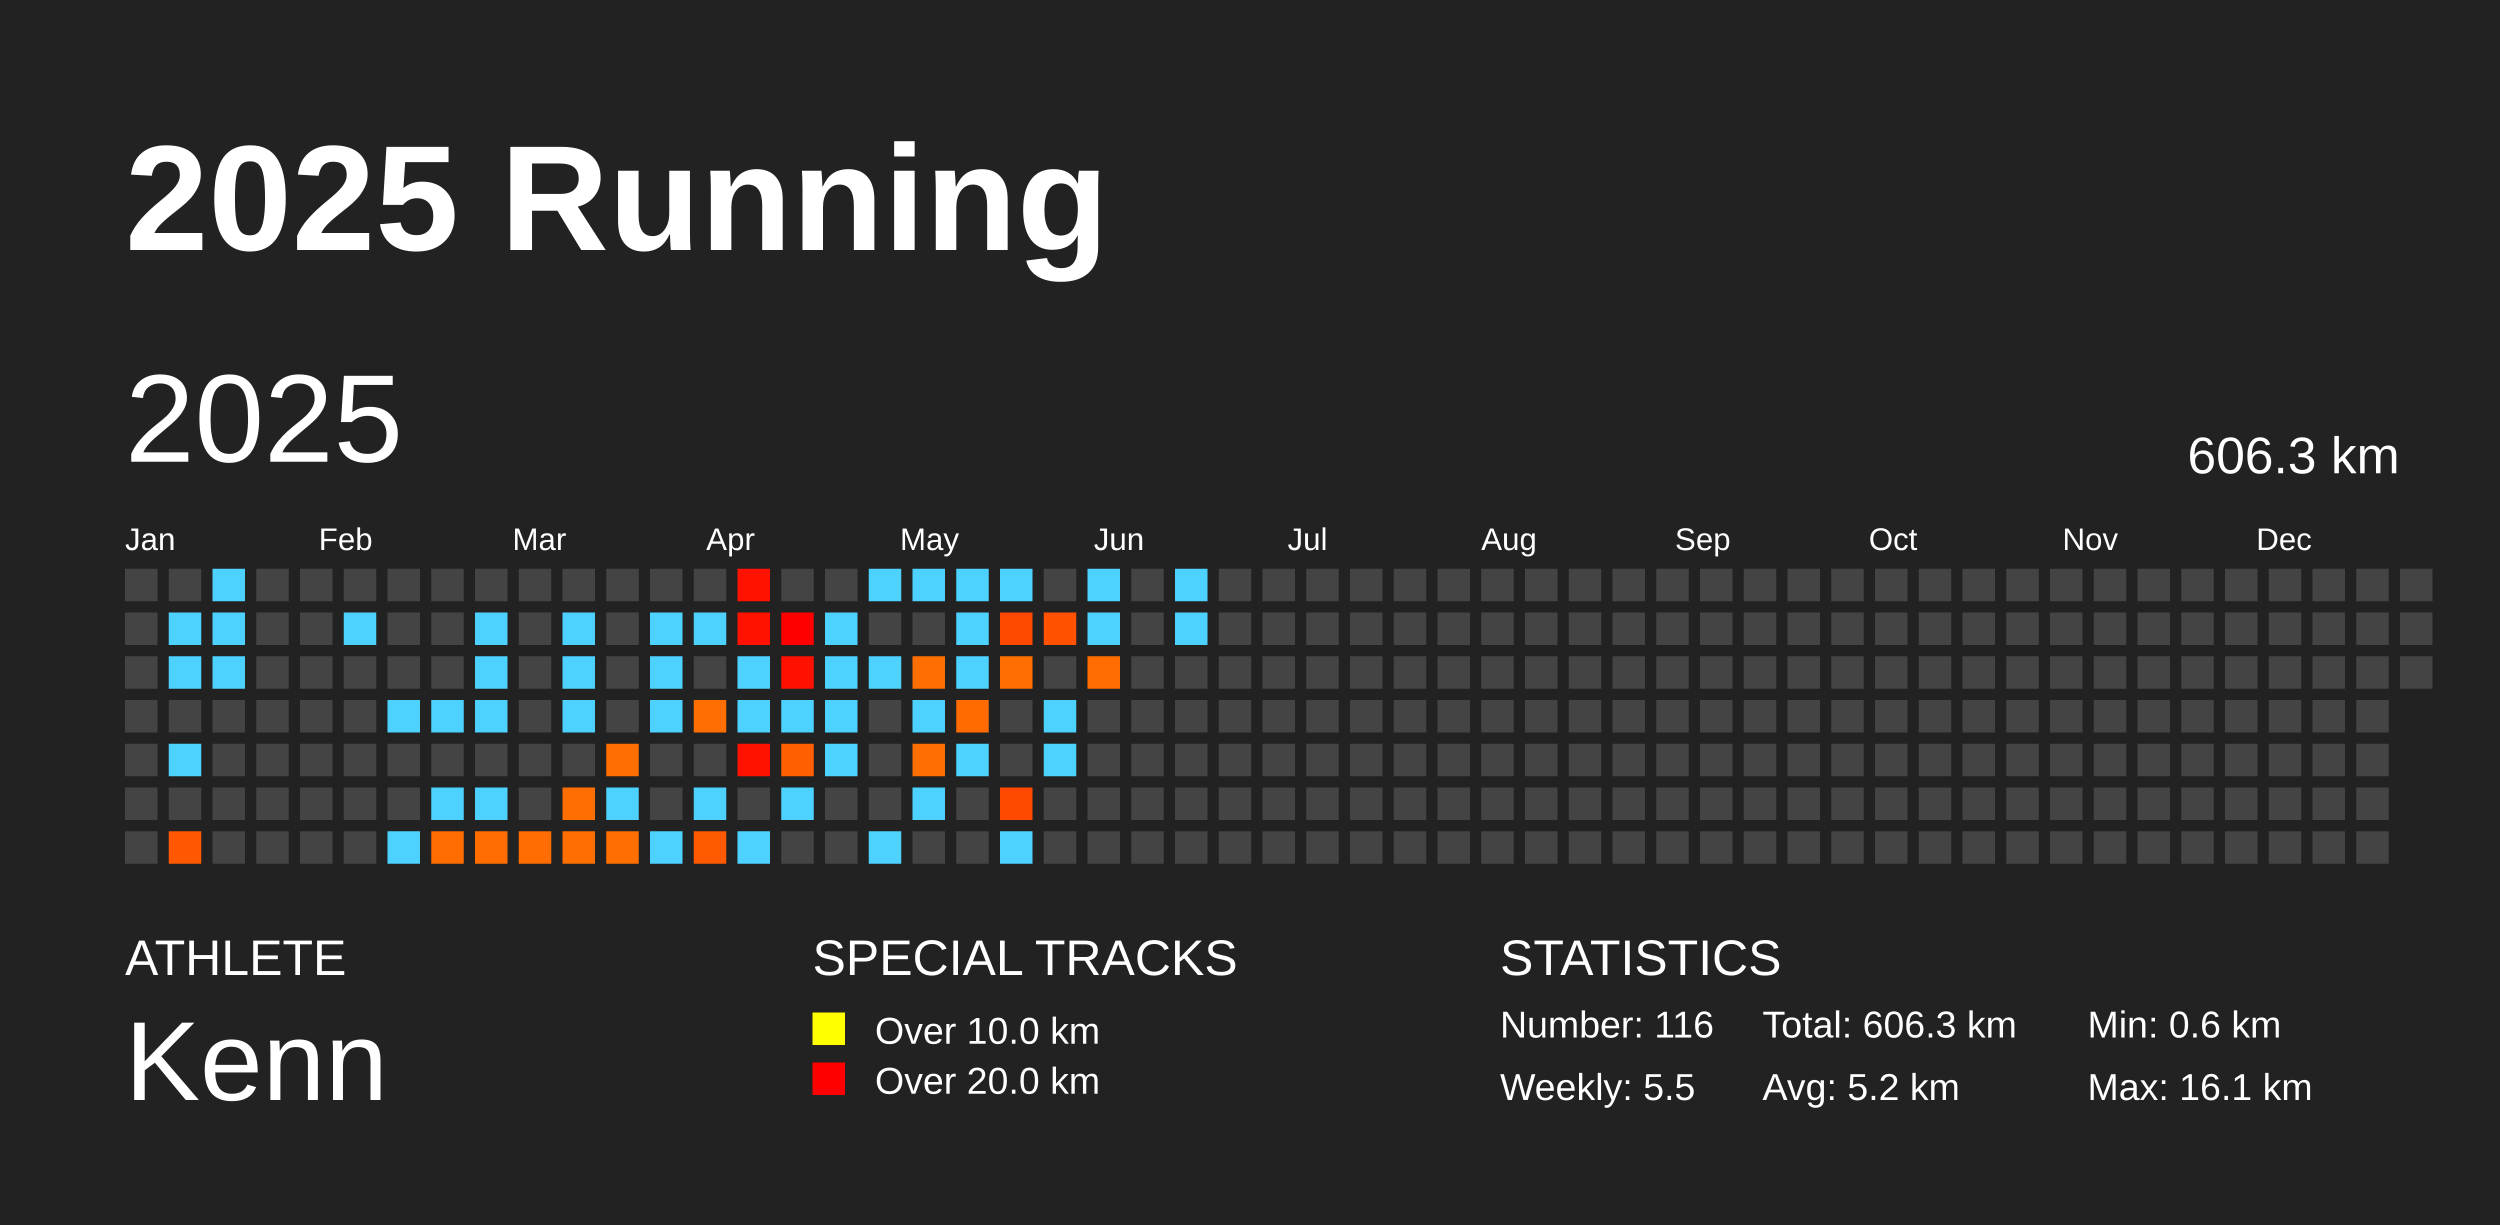
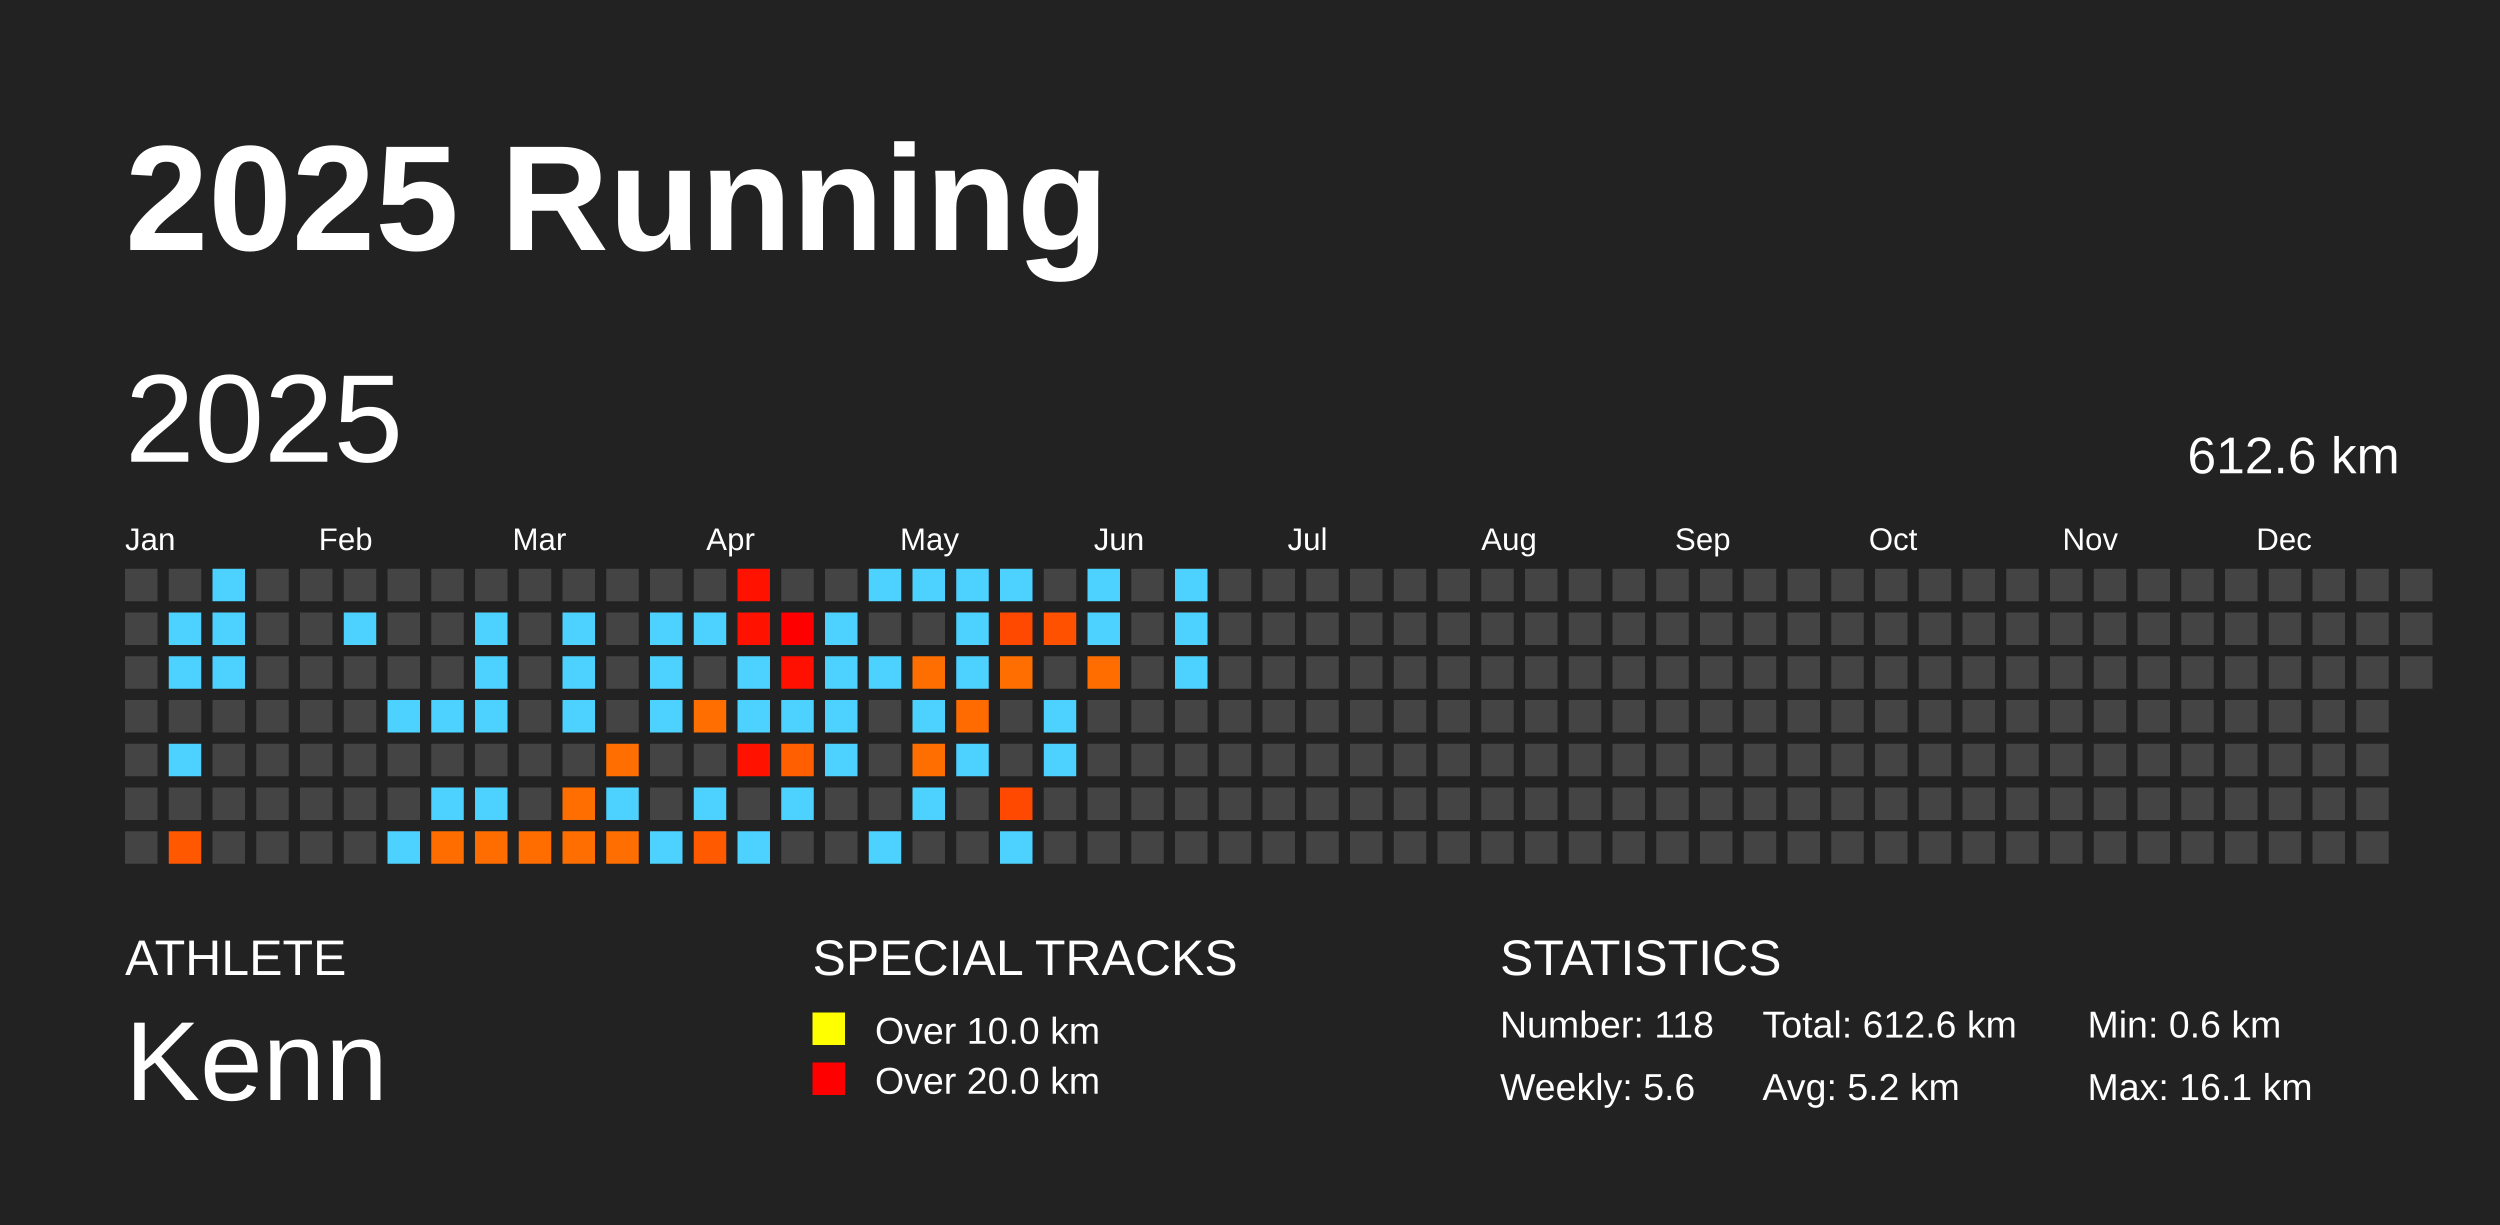
<svg xmlns="http://www.w3.org/2000/svg" baseProfile="full" height="98mm" version="1.1" viewBox="0,0,200,98" width="200mm">
  <defs />
  <rect fill="#222222" height="98" width="200" x="0" y="0" />
  <text fill="#FFFFFF" style="font-size:12px; font-family:Arial; font-weight:bold;" x="10" y="20">2025 Running</text>
  <text fill="#FFFFFF" style="font-size:4px; font-family:Arial" x="10" y="78">ATHLETE</text>
  <text fill="#FFFFFF" style="font-size:9px; font-family:Arial" x="10" y="88">Kenn</text>
  <text fill="#FFFFFF" style="font-size:4px; font-family:Arial" x="65" y="78">SPECIAL TRACKS</text>
  <rect fill="yellow" height="2.6" width="2.6" x="65" y="81" />
  <text fill="#FFFFFF" style="font-size:3px; font-family:Arial" x="70" y="83.5">Over 10.0 km</text>
  <rect fill="red" height="2.6" width="2.6" x="65" y="85" />
  <text fill="#FFFFFF" style="font-size:3px; font-family:Arial" x="70" y="87.5">Over 20.0 km</text>
  <text fill="#FFFFFF" style="font-size:4px; font-family:Arial" x="120" y="78">STATISTICS</text>
-   <text fill="#FFFFFF" style="font-size:3px; font-family:Arial" x="120" y="83">Number: 116</text>
-   <text fill="#FFFFFF" style="font-size:3px; font-family:Arial" x="120" y="88">Weekly: 5.5</text>
-   <text fill="#FFFFFF" style="font-size:3px; font-family:Arial" x="141" y="83">Total: 606.3 km</text>
+   <text fill="#FFFFFF" style="font-size:3px; font-family:Arial" x="120" y="83">Number: 118</text>
+   <text fill="#FFFFFF" style="font-size:3px; font-family:Arial" x="120" y="88">Weekly: 5.6</text>
+   <text fill="#FFFFFF" style="font-size:3px; font-family:Arial" x="141" y="83">Total: 612.6 km</text>
  <text fill="#FFFFFF" style="font-size:3px; font-family:Arial" x="141" y="88">Avg: 5.2 km</text>
  <text fill="#FFFFFF" style="font-size:3px; font-family:Arial" x="167" y="83">Min: 0.6 km</text>
  <text fill="#FFFFFF" style="font-size:3px; font-family:Arial" x="167" y="88">Max: 16.1 km</text>
  <text dominant-baseline="hanging" fill="#FFFFFF" style="font-size:10.0px; font-family:Arial;" x="10" y="30">2025</text>
-   <text dominant-baseline="hanging" fill="#FFFFFF" style="font-size:4.125px; font-family:Arial;" x="175" y="35">606.3 km</text>
+   <text dominant-baseline="hanging" fill="#FFFFFF" style="font-size:4.125px; font-family:Arial;" x="175" y="35">612.6 km</text>
  <text fill="#FFFFFF" style="font-size:2.5px; font-family:Arial" x="10.0" y="44">Jan</text>
  <text fill="#FFFFFF" style="font-size:2.5px; font-family:Arial" x="25.5" y="44">Feb</text>
  <text fill="#FFFFFF" style="font-size:2.5px; font-family:Arial" x="41.0" y="44">Mar</text>
  <text fill="#FFFFFF" style="font-size:2.5px; font-family:Arial" x="56.5" y="44">Apr</text>
  <text fill="#FFFFFF" style="font-size:2.5px; font-family:Arial" x="72.0" y="44">May</text>
  <text fill="#FFFFFF" style="font-size:2.5px; font-family:Arial" x="87.5" y="44">Jun</text>
  <text fill="#FFFFFF" style="font-size:2.5px; font-family:Arial" x="103.0" y="44">Jul</text>
  <text fill="#FFFFFF" style="font-size:2.5px; font-family:Arial" x="118.5" y="44">Aug</text>
  <text fill="#FFFFFF" style="font-size:2.5px; font-family:Arial" x="134.0" y="44">Sep</text>
  <text fill="#FFFFFF" style="font-size:2.5px; font-family:Arial" x="149.5" y="44">Oct</text>
  <text fill="#FFFFFF" style="font-size:2.5px; font-family:Arial" x="165.0" y="44">Nov</text>
  <text fill="#FFFFFF" style="font-size:2.5px; font-family:Arial" x="180.5" y="44">Dec</text>
  <rect fill="#444444" height="2.6" width="2.6" x="10.0" y="45.5" />
  <rect fill="#444444" height="2.6" width="2.6" x="10.0" y="49.0" />
  <rect fill="#444444" height="2.6" width="2.6" x="10.0" y="52.5" />
  <rect fill="#444444" height="2.6" width="2.6" x="10.0" y="56.0" />
  <rect fill="#444444" height="2.6" width="2.6" x="10.0" y="59.5" />
  <rect fill="#444444" height="2.6" width="2.6" x="10.0" y="63.0" />
  <rect fill="#444444" height="2.6" width="2.6" x="10.0" y="66.5" />
  <rect fill="#444444" height="2.6" width="2.6" x="13.5" y="45.5" />
  <rect fill="#4dd2ff" height="2.6" width="2.6" x="13.5" y="49.0" />
  <rect fill="#4dd2ff" height="2.6" width="2.6" x="13.5" y="52.5" />
  <rect fill="#444444" height="2.6" width="2.6" x="13.5" y="56.0" />
  <rect fill="#4dd2ff" height="2.6" width="2.6" x="13.5" y="59.5" />
  <rect fill="#444444" height="2.6" width="2.6" x="13.5" y="63.0" />
  <rect fill="#ff5800" height="2.6" width="2.6" x="13.5" y="66.5" />
  <rect fill="#4dd2ff" height="2.6" width="2.6" x="17.0" y="45.5" />
  <rect fill="#4dd2ff" height="2.6" width="2.6" x="17.0" y="49.0" />
  <rect fill="#4dd2ff" height="2.6" width="2.6" x="17.0" y="52.5" />
  <rect fill="#444444" height="2.6" width="2.6" x="17.0" y="56.0" />
  <rect fill="#444444" height="2.6" width="2.6" x="17.0" y="59.5" />
  <rect fill="#444444" height="2.6" width="2.6" x="17.0" y="63.0" />
  <rect fill="#444444" height="2.6" width="2.6" x="17.0" y="66.5" />
  <rect fill="#444444" height="2.6" width="2.6" x="20.5" y="45.5" />
  <rect fill="#444444" height="2.6" width="2.6" x="20.5" y="49.0" />
  <rect fill="#444444" height="2.6" width="2.6" x="20.5" y="52.5" />
  <rect fill="#444444" height="2.6" width="2.6" x="20.5" y="56.0" />
  <rect fill="#444444" height="2.6" width="2.6" x="20.5" y="59.5" />
  <rect fill="#444444" height="2.6" width="2.6" x="20.5" y="63.0" />
  <rect fill="#444444" height="2.6" width="2.6" x="20.5" y="66.5" />
  <rect fill="#444444" height="2.6" width="2.6" x="24.0" y="45.5" />
  <rect fill="#444444" height="2.6" width="2.6" x="24.0" y="49.0" />
  <rect fill="#444444" height="2.6" width="2.6" x="24.0" y="52.5" />
  <rect fill="#444444" height="2.6" width="2.6" x="24.0" y="56.0" />
  <rect fill="#444444" height="2.6" width="2.6" x="24.0" y="59.5" />
  <rect fill="#444444" height="2.6" width="2.6" x="24.0" y="63.0" />
  <rect fill="#444444" height="2.6" width="2.6" x="24.0" y="66.5" />
  <rect fill="#444444" height="2.6" width="2.6" x="27.5" y="45.5" />
  <rect fill="#4dd2ff" height="2.6" width="2.6" x="27.5" y="49.0" />
  <rect fill="#444444" height="2.6" width="2.6" x="27.5" y="52.5" />
  <rect fill="#444444" height="2.6" width="2.6" x="27.5" y="56.0" />
  <rect fill="#444444" height="2.6" width="2.6" x="27.5" y="59.5" />
  <rect fill="#444444" height="2.6" width="2.6" x="27.5" y="63.0" />
  <rect fill="#444444" height="2.6" width="2.6" x="27.5" y="66.5" />
  <rect fill="#444444" height="2.6" width="2.6" x="31.0" y="45.5" />
  <rect fill="#444444" height="2.6" width="2.6" x="31.0" y="49.0" />
  <rect fill="#444444" height="2.6" width="2.6" x="31.0" y="52.5" />
  <rect fill="#4dd2ff" height="2.6" width="2.6" x="31.0" y="56.0" />
  <rect fill="#444444" height="2.6" width="2.6" x="31.0" y="59.5" />
  <rect fill="#444444" height="2.6" width="2.6" x="31.0" y="63.0" />
  <rect fill="#4dd2ff" height="2.6" width="2.6" x="31.0" y="66.5" />
  <rect fill="#444444" height="2.6" width="2.6" x="34.5" y="45.5" />
  <rect fill="#444444" height="2.6" width="2.6" x="34.5" y="49.0" />
  <rect fill="#444444" height="2.6" width="2.6" x="34.5" y="52.5" />
  <rect fill="#4dd2ff" height="2.6" width="2.6" x="34.5" y="56.0" />
  <rect fill="#444444" height="2.6" width="2.6" x="34.5" y="59.5" />
  <rect fill="#4dd2ff" height="2.6" width="2.6" x="34.5" y="63.0" />
  <rect fill="#ff6c00" height="2.6" width="2.6" x="34.5" y="66.5" />
  <rect fill="#444444" height="2.6" width="2.6" x="38.0" y="45.5" />
  <rect fill="#4dd2ff" height="2.6" width="2.6" x="38.0" y="49.0" />
  <rect fill="#4dd2ff" height="2.6" width="2.6" x="38.0" y="52.5" />
  <rect fill="#4dd2ff" height="2.6" width="2.6" x="38.0" y="56.0" />
  <rect fill="#444444" height="2.6" width="2.6" x="38.0" y="59.5" />
  <rect fill="#4dd2ff" height="2.6" width="2.6" x="38.0" y="63.0" />
  <rect fill="#ff6d00" height="2.6" width="2.6" x="38.0" y="66.5" />
  <rect fill="#444444" height="2.6" width="2.6" x="41.5" y="45.5" />
  <rect fill="#444444" height="2.6" width="2.6" x="41.5" y="49.0" />
  <rect fill="#444444" height="2.6" width="2.6" x="41.5" y="52.5" />
  <rect fill="#444444" height="2.6" width="2.6" x="41.5" y="56.0" />
  <rect fill="#444444" height="2.6" width="2.6" x="41.5" y="59.5" />
  <rect fill="#444444" height="2.6" width="2.6" x="41.5" y="63.0" />
  <rect fill="#ff6c00" height="2.6" width="2.6" x="41.5" y="66.5" />
  <rect fill="#444444" height="2.6" width="2.6" x="45.0" y="45.5" />
  <rect fill="#4dd2ff" height="2.6" width="2.6" x="45.0" y="49.0" />
  <rect fill="#4dd2ff" height="2.6" width="2.6" x="45.0" y="52.5" />
  <rect fill="#4dd2ff" height="2.6" width="2.6" x="45.0" y="56.0" />
  <rect fill="#444444" height="2.6" width="2.6" x="45.0" y="59.5" />
  <rect fill="#ff6e00" height="2.6" width="2.6" x="45.0" y="63.0" />
  <rect fill="#ff6e00" height="2.6" width="2.6" x="45.0" y="66.5" />
  <rect fill="#444444" height="2.6" width="2.6" x="48.5" y="45.5" />
  <rect fill="#444444" height="2.6" width="2.6" x="48.5" y="49.0" />
  <rect fill="#444444" height="2.6" width="2.6" x="48.5" y="52.5" />
  <rect fill="#444444" height="2.6" width="2.6" x="48.5" y="56.0" />
  <rect fill="#ff6e00" height="2.6" width="2.6" x="48.5" y="59.5" />
  <rect fill="#4dd2ff" height="2.6" width="2.6" x="48.5" y="63.0" />
  <rect fill="#ff6e00" height="2.6" width="2.6" x="48.5" y="66.5" />
  <rect fill="#444444" height="2.6" width="2.6" x="52.0" y="45.5" />
  <rect fill="#4dd2ff" height="2.6" width="2.6" x="52.0" y="49.0" />
  <rect fill="#4dd2ff" height="2.6" width="2.6" x="52.0" y="52.5" />
  <rect fill="#4dd2ff" height="2.6" width="2.6" x="52.0" y="56.0" />
  <rect fill="#444444" height="2.6" width="2.6" x="52.0" y="59.5" />
  <rect fill="#444444" height="2.6" width="2.6" x="52.0" y="63.0" />
  <rect fill="#4dd2ff" height="2.6" width="2.6" x="52.0" y="66.5" />
  <rect fill="#444444" height="2.6" width="2.6" x="55.5" y="45.5" />
  <rect fill="#4dd2ff" height="2.6" width="2.6" x="55.5" y="49.0" />
  <rect fill="#444444" height="2.6" width="2.6" x="55.5" y="52.5" />
  <rect fill="#ff6e00" height="2.6" width="2.6" x="55.5" y="56.0" />
  <rect fill="#444444" height="2.6" width="2.6" x="55.5" y="59.5" />
  <rect fill="#4dd2ff" height="2.6" width="2.6" x="55.5" y="63.0" />
  <rect fill="#ff5a00" height="2.6" width="2.6" x="55.5" y="66.5" />
  <rect fill="#ff1200" height="2.6" width="2.6" x="59.0" y="45.5" />
  <rect fill="#ff1300" height="2.6" width="2.6" x="59.0" y="49.0" />
  <rect fill="#4dd2ff" height="2.6" width="2.6" x="59.0" y="52.5" />
  <rect fill="#4dd2ff" height="2.6" width="2.6" x="59.0" y="56.0" />
  <rect fill="#ff1300" height="2.6" width="2.6" x="59.0" y="59.5" />
  <rect fill="#444444" height="2.6" width="2.6" x="59.0" y="63.0" />
  <rect fill="#4dd2ff" height="2.6" width="2.6" x="59.0" y="66.5" />
  <rect fill="#444444" height="2.6" width="2.6" x="62.5" y="45.5" />
  <rect fill="#ff0000" height="2.6" width="2.6" x="62.5" y="49.0" />
  <rect fill="#ff1000" height="2.6" width="2.6" x="62.5" y="52.5" />
  <rect fill="#4dd2ff" height="2.6" width="2.6" x="62.5" y="56.0" />
  <rect fill="#ff5f00" height="2.6" width="2.6" x="62.5" y="59.5" />
  <rect fill="#4dd2ff" height="2.6" width="2.6" x="62.5" y="63.0" />
  <rect fill="#444444" height="2.6" width="2.6" x="62.5" y="66.5" />
  <rect fill="#444444" height="2.6" width="2.6" x="66.0" y="45.5" />
  <rect fill="#4dd2ff" height="2.6" width="2.6" x="66.0" y="49.0" />
  <rect fill="#4dd2ff" height="2.6" width="2.6" x="66.0" y="52.5" />
  <rect fill="#4dd2ff" height="2.6" width="2.6" x="66.0" y="56.0" />
  <rect fill="#4dd2ff" height="2.6" width="2.6" x="66.0" y="59.5" />
  <rect fill="#444444" height="2.6" width="2.6" x="66.0" y="63.0" />
  <rect fill="#444444" height="2.6" width="2.6" x="66.0" y="66.5" />
  <rect fill="#4dd2ff" height="2.6" width="2.6" x="69.5" y="45.5" />
  <rect fill="#444444" height="2.6" width="2.6" x="69.5" y="49.0" />
  <rect fill="#4dd2ff" height="2.6" width="2.6" x="69.5" y="52.5" />
  <rect fill="#444444" height="2.6" width="2.6" x="69.5" y="56.0" />
  <rect fill="#444444" height="2.6" width="2.6" x="69.5" y="59.5" />
  <rect fill="#444444" height="2.6" width="2.6" x="69.5" y="63.0" />
  <rect fill="#4dd2ff" height="2.6" width="2.6" x="69.5" y="66.5" />
  <rect fill="#4dd2ff" height="2.6" width="2.6" x="73.0" y="45.5" />
  <rect fill="#444444" height="2.6" width="2.6" x="73.0" y="49.0" />
  <rect fill="#ff6e00" height="2.6" width="2.6" x="73.0" y="52.5" />
  <rect fill="#4dd2ff" height="2.6" width="2.6" x="73.0" y="56.0" />
  <rect fill="#ff6e00" height="2.6" width="2.6" x="73.0" y="59.5" />
  <rect fill="#4dd2ff" height="2.6" width="2.6" x="73.0" y="63.0" />
  <rect fill="#444444" height="2.6" width="2.6" x="73.0" y="66.5" />
  <rect fill="#4dd2ff" height="2.6" width="2.6" x="76.5" y="45.5" />
  <rect fill="#4dd2ff" height="2.6" width="2.6" x="76.5" y="49.0" />
  <rect fill="#4dd2ff" height="2.6" width="2.6" x="76.5" y="52.5" />
  <rect fill="#ff6b00" height="2.6" width="2.6" x="76.5" y="56.0" />
  <rect fill="#4dd2ff" height="2.6" width="2.6" x="76.5" y="59.5" />
  <rect fill="#444444" height="2.6" width="2.6" x="76.5" y="63.0" />
  <rect fill="#444444" height="2.6" width="2.6" x="76.5" y="66.5" />
  <rect fill="#4dd2ff" height="2.6" width="2.6" x="80.0" y="45.5" />
  <rect fill="#ff4800" height="2.6" width="2.6" x="80.0" y="49.0" />
  <rect fill="#ff6e00" height="2.6" width="2.6" x="80.0" y="52.5" />
  <rect fill="#444444" height="2.6" width="2.6" x="80.0" y="56.0" />
  <rect fill="#444444" height="2.6" width="2.6" x="80.0" y="59.5" />
  <rect fill="#ff4800" height="2.6" width="2.6" x="80.0" y="63.0" />
  <rect fill="#4dd2ff" height="2.6" width="2.6" x="80.0" y="66.5" />
  <rect fill="#444444" height="2.6" width="2.6" x="83.5" y="45.5" />
  <rect fill="#ff5100" height="2.6" width="2.6" x="83.5" y="49.0" />
  <rect fill="#444444" height="2.6" width="2.6" x="83.5" y="52.5" />
  <rect fill="#4dd2ff" height="2.6" width="2.6" x="83.5" y="56.0" />
  <rect fill="#4dd2ff" height="2.6" width="2.6" x="83.5" y="59.5" />
  <rect fill="#444444" height="2.6" width="2.6" x="83.5" y="63.0" />
  <rect fill="#444444" height="2.6" width="2.6" x="83.5" y="66.5" />
  <rect fill="#4dd2ff" height="2.6" width="2.6" x="87.0" y="45.5" />
  <rect fill="#4dd2ff" height="2.6" width="2.6" x="87.0" y="49.0" />
  <rect fill="#ff6d00" height="2.6" width="2.6" x="87.0" y="52.5" />
  <rect fill="#444444" height="2.6" width="2.6" x="87.0" y="56.0" />
  <rect fill="#444444" height="2.6" width="2.6" x="87.0" y="59.5" />
  <rect fill="#444444" height="2.6" width="2.6" x="87.0" y="63.0" />
  <rect fill="#444444" height="2.6" width="2.6" x="87.0" y="66.5" />
  <rect fill="#444444" height="2.6" width="2.6" x="90.5" y="45.5" />
  <rect fill="#444444" height="2.6" width="2.6" x="90.5" y="49.0" />
  <rect fill="#444444" height="2.6" width="2.6" x="90.5" y="52.5" />
  <rect fill="#444444" height="2.6" width="2.6" x="90.5" y="56.0" />
  <rect fill="#444444" height="2.6" width="2.6" x="90.5" y="59.5" />
  <rect fill="#444444" height="2.6" width="2.6" x="90.5" y="63.0" />
  <rect fill="#444444" height="2.6" width="2.6" x="90.5" y="66.5" />
  <rect fill="#4dd2ff" height="2.6" width="2.6" x="94.0" y="45.5" />
  <rect fill="#4dd2ff" height="2.6" width="2.6" x="94.0" y="49.0" />
-   <rect fill="#444444" height="2.6" width="2.6" x="94.0" y="52.5" />
+   <rect fill="#4dd2ff" height="2.6" width="2.6" x="94.0" y="52.5" />
  <rect fill="#444444" height="2.6" width="2.6" x="94.0" y="56.0" />
  <rect fill="#444444" height="2.6" width="2.6" x="94.0" y="59.5" />
  <rect fill="#444444" height="2.6" width="2.6" x="94.0" y="63.0" />
  <rect fill="#444444" height="2.6" width="2.6" x="94.0" y="66.5" />
  <rect fill="#444444" height="2.6" width="2.6" x="97.5" y="45.5" />
  <rect fill="#444444" height="2.6" width="2.6" x="97.5" y="49.0" />
  <rect fill="#444444" height="2.6" width="2.6" x="97.5" y="52.5" />
  <rect fill="#444444" height="2.6" width="2.6" x="97.5" y="56.0" />
  <rect fill="#444444" height="2.6" width="2.6" x="97.5" y="59.5" />
  <rect fill="#444444" height="2.6" width="2.6" x="97.5" y="63.0" />
  <rect fill="#444444" height="2.6" width="2.6" x="97.5" y="66.5" />
  <rect fill="#444444" height="2.6" width="2.6" x="101.0" y="45.5" />
  <rect fill="#444444" height="2.6" width="2.6" x="101.0" y="49.0" />
  <rect fill="#444444" height="2.6" width="2.6" x="101.0" y="52.5" />
  <rect fill="#444444" height="2.6" width="2.6" x="101.0" y="56.0" />
  <rect fill="#444444" height="2.6" width="2.6" x="101.0" y="59.5" />
  <rect fill="#444444" height="2.6" width="2.6" x="101.0" y="63.0" />
  <rect fill="#444444" height="2.6" width="2.6" x="101.0" y="66.5" />
  <rect fill="#444444" height="2.6" width="2.6" x="104.5" y="45.5" />
  <rect fill="#444444" height="2.6" width="2.6" x="104.5" y="49.0" />
  <rect fill="#444444" height="2.6" width="2.6" x="104.5" y="52.5" />
  <rect fill="#444444" height="2.6" width="2.6" x="104.5" y="56.0" />
  <rect fill="#444444" height="2.6" width="2.6" x="104.5" y="59.5" />
  <rect fill="#444444" height="2.6" width="2.6" x="104.5" y="63.0" />
  <rect fill="#444444" height="2.6" width="2.6" x="104.5" y="66.5" />
  <rect fill="#444444" height="2.6" width="2.6" x="108.0" y="45.5" />
  <rect fill="#444444" height="2.6" width="2.6" x="108.0" y="49.0" />
  <rect fill="#444444" height="2.6" width="2.6" x="108.0" y="52.5" />
  <rect fill="#444444" height="2.6" width="2.6" x="108.0" y="56.0" />
  <rect fill="#444444" height="2.6" width="2.6" x="108.0" y="59.5" />
  <rect fill="#444444" height="2.6" width="2.6" x="108.0" y="63.0" />
  <rect fill="#444444" height="2.6" width="2.6" x="108.0" y="66.5" />
  <rect fill="#444444" height="2.6" width="2.6" x="111.5" y="45.5" />
  <rect fill="#444444" height="2.6" width="2.6" x="111.5" y="49.0" />
  <rect fill="#444444" height="2.6" width="2.6" x="111.5" y="52.5" />
  <rect fill="#444444" height="2.6" width="2.6" x="111.5" y="56.0" />
  <rect fill="#444444" height="2.6" width="2.6" x="111.5" y="59.5" />
  <rect fill="#444444" height="2.6" width="2.6" x="111.5" y="63.0" />
  <rect fill="#444444" height="2.6" width="2.6" x="111.5" y="66.5" />
  <rect fill="#444444" height="2.6" width="2.6" x="115.0" y="45.5" />
  <rect fill="#444444" height="2.6" width="2.6" x="115.0" y="49.0" />
  <rect fill="#444444" height="2.6" width="2.6" x="115.0" y="52.5" />
  <rect fill="#444444" height="2.6" width="2.6" x="115.0" y="56.0" />
  <rect fill="#444444" height="2.6" width="2.6" x="115.0" y="59.5" />
  <rect fill="#444444" height="2.6" width="2.6" x="115.0" y="63.0" />
  <rect fill="#444444" height="2.6" width="2.6" x="115.0" y="66.5" />
  <rect fill="#444444" height="2.6" width="2.6" x="118.5" y="45.5" />
  <rect fill="#444444" height="2.6" width="2.6" x="118.5" y="49.0" />
  <rect fill="#444444" height="2.6" width="2.6" x="118.5" y="52.5" />
  <rect fill="#444444" height="2.6" width="2.6" x="118.5" y="56.0" />
  <rect fill="#444444" height="2.6" width="2.6" x="118.5" y="59.5" />
  <rect fill="#444444" height="2.6" width="2.6" x="118.5" y="63.0" />
  <rect fill="#444444" height="2.6" width="2.6" x="118.5" y="66.5" />
  <rect fill="#444444" height="2.6" width="2.6" x="122.0" y="45.5" />
  <rect fill="#444444" height="2.6" width="2.6" x="122.0" y="49.0" />
  <rect fill="#444444" height="2.6" width="2.6" x="122.0" y="52.5" />
  <rect fill="#444444" height="2.6" width="2.6" x="122.0" y="56.0" />
  <rect fill="#444444" height="2.6" width="2.6" x="122.0" y="59.5" />
  <rect fill="#444444" height="2.6" width="2.6" x="122.0" y="63.0" />
  <rect fill="#444444" height="2.6" width="2.6" x="122.0" y="66.5" />
  <rect fill="#444444" height="2.6" width="2.6" x="125.5" y="45.5" />
  <rect fill="#444444" height="2.6" width="2.6" x="125.5" y="49.0" />
  <rect fill="#444444" height="2.6" width="2.6" x="125.5" y="52.5" />
  <rect fill="#444444" height="2.6" width="2.6" x="125.5" y="56.0" />
  <rect fill="#444444" height="2.6" width="2.6" x="125.5" y="59.5" />
  <rect fill="#444444" height="2.6" width="2.6" x="125.5" y="63.0" />
  <rect fill="#444444" height="2.6" width="2.6" x="125.5" y="66.5" />
  <rect fill="#444444" height="2.6" width="2.6" x="129.0" y="45.5" />
  <rect fill="#444444" height="2.6" width="2.6" x="129.0" y="49.0" />
  <rect fill="#444444" height="2.6" width="2.6" x="129.0" y="52.5" />
  <rect fill="#444444" height="2.6" width="2.6" x="129.0" y="56.0" />
  <rect fill="#444444" height="2.6" width="2.6" x="129.0" y="59.5" />
  <rect fill="#444444" height="2.6" width="2.6" x="129.0" y="63.0" />
  <rect fill="#444444" height="2.6" width="2.6" x="129.0" y="66.5" />
  <rect fill="#444444" height="2.6" width="2.6" x="132.5" y="45.5" />
  <rect fill="#444444" height="2.6" width="2.6" x="132.5" y="49.0" />
  <rect fill="#444444" height="2.6" width="2.6" x="132.5" y="52.5" />
  <rect fill="#444444" height="2.6" width="2.6" x="132.5" y="56.0" />
  <rect fill="#444444" height="2.6" width="2.6" x="132.5" y="59.5" />
  <rect fill="#444444" height="2.6" width="2.6" x="132.5" y="63.0" />
  <rect fill="#444444" height="2.6" width="2.6" x="132.5" y="66.5" />
  <rect fill="#444444" height="2.6" width="2.6" x="136.0" y="45.5" />
  <rect fill="#444444" height="2.6" width="2.6" x="136.0" y="49.0" />
  <rect fill="#444444" height="2.6" width="2.6" x="136.0" y="52.5" />
  <rect fill="#444444" height="2.6" width="2.6" x="136.0" y="56.0" />
  <rect fill="#444444" height="2.6" width="2.6" x="136.0" y="59.5" />
  <rect fill="#444444" height="2.6" width="2.6" x="136.0" y="63.0" />
  <rect fill="#444444" height="2.6" width="2.6" x="136.0" y="66.5" />
  <rect fill="#444444" height="2.6" width="2.6" x="139.5" y="45.5" />
  <rect fill="#444444" height="2.6" width="2.6" x="139.5" y="49.0" />
  <rect fill="#444444" height="2.6" width="2.6" x="139.5" y="52.5" />
  <rect fill="#444444" height="2.6" width="2.6" x="139.5" y="56.0" />
  <rect fill="#444444" height="2.6" width="2.6" x="139.5" y="59.5" />
  <rect fill="#444444" height="2.6" width="2.6" x="139.5" y="63.0" />
  <rect fill="#444444" height="2.6" width="2.6" x="139.5" y="66.5" />
  <rect fill="#444444" height="2.6" width="2.6" x="143.0" y="45.5" />
  <rect fill="#444444" height="2.6" width="2.6" x="143.0" y="49.0" />
  <rect fill="#444444" height="2.6" width="2.6" x="143.0" y="52.5" />
  <rect fill="#444444" height="2.6" width="2.6" x="143.0" y="56.0" />
  <rect fill="#444444" height="2.6" width="2.6" x="143.0" y="59.5" />
  <rect fill="#444444" height="2.6" width="2.6" x="143.0" y="63.0" />
  <rect fill="#444444" height="2.6" width="2.6" x="143.0" y="66.5" />
  <rect fill="#444444" height="2.6" width="2.6" x="146.5" y="45.5" />
  <rect fill="#444444" height="2.6" width="2.6" x="146.5" y="49.0" />
  <rect fill="#444444" height="2.6" width="2.6" x="146.5" y="52.5" />
  <rect fill="#444444" height="2.6" width="2.6" x="146.5" y="56.0" />
  <rect fill="#444444" height="2.6" width="2.6" x="146.5" y="59.5" />
  <rect fill="#444444" height="2.6" width="2.6" x="146.5" y="63.0" />
  <rect fill="#444444" height="2.6" width="2.6" x="146.5" y="66.5" />
  <rect fill="#444444" height="2.6" width="2.6" x="150.0" y="45.5" />
  <rect fill="#444444" height="2.6" width="2.6" x="150.0" y="49.0" />
  <rect fill="#444444" height="2.6" width="2.6" x="150.0" y="52.5" />
  <rect fill="#444444" height="2.6" width="2.6" x="150.0" y="56.0" />
  <rect fill="#444444" height="2.6" width="2.6" x="150.0" y="59.5" />
  <rect fill="#444444" height="2.6" width="2.6" x="150.0" y="63.0" />
  <rect fill="#444444" height="2.6" width="2.6" x="150.0" y="66.5" />
  <rect fill="#444444" height="2.6" width="2.6" x="153.5" y="45.5" />
  <rect fill="#444444" height="2.6" width="2.6" x="153.5" y="49.0" />
  <rect fill="#444444" height="2.6" width="2.6" x="153.5" y="52.5" />
  <rect fill="#444444" height="2.6" width="2.6" x="153.5" y="56.0" />
  <rect fill="#444444" height="2.6" width="2.6" x="153.5" y="59.5" />
  <rect fill="#444444" height="2.6" width="2.6" x="153.5" y="63.0" />
  <rect fill="#444444" height="2.6" width="2.6" x="153.5" y="66.5" />
  <rect fill="#444444" height="2.6" width="2.6" x="157.0" y="45.5" />
  <rect fill="#444444" height="2.6" width="2.6" x="157.0" y="49.0" />
  <rect fill="#444444" height="2.6" width="2.6" x="157.0" y="52.5" />
  <rect fill="#444444" height="2.6" width="2.6" x="157.0" y="56.0" />
  <rect fill="#444444" height="2.6" width="2.6" x="157.0" y="59.5" />
  <rect fill="#444444" height="2.6" width="2.6" x="157.0" y="63.0" />
  <rect fill="#444444" height="2.6" width="2.6" x="157.0" y="66.5" />
  <rect fill="#444444" height="2.6" width="2.6" x="160.5" y="45.5" />
  <rect fill="#444444" height="2.6" width="2.6" x="160.5" y="49.0" />
  <rect fill="#444444" height="2.6" width="2.6" x="160.5" y="52.5" />
  <rect fill="#444444" height="2.6" width="2.6" x="160.5" y="56.0" />
  <rect fill="#444444" height="2.6" width="2.6" x="160.5" y="59.5" />
  <rect fill="#444444" height="2.6" width="2.6" x="160.5" y="63.0" />
  <rect fill="#444444" height="2.6" width="2.6" x="160.5" y="66.5" />
  <rect fill="#444444" height="2.6" width="2.6" x="164.0" y="45.5" />
  <rect fill="#444444" height="2.6" width="2.6" x="164.0" y="49.0" />
  <rect fill="#444444" height="2.6" width="2.6" x="164.0" y="52.5" />
  <rect fill="#444444" height="2.6" width="2.6" x="164.0" y="56.0" />
  <rect fill="#444444" height="2.6" width="2.6" x="164.0" y="59.5" />
  <rect fill="#444444" height="2.6" width="2.6" x="164.0" y="63.0" />
  <rect fill="#444444" height="2.6" width="2.6" x="164.0" y="66.5" />
  <rect fill="#444444" height="2.6" width="2.6" x="167.5" y="45.5" />
  <rect fill="#444444" height="2.6" width="2.6" x="167.5" y="49.0" />
  <rect fill="#444444" height="2.6" width="2.6" x="167.5" y="52.5" />
  <rect fill="#444444" height="2.6" width="2.6" x="167.5" y="56.0" />
  <rect fill="#444444" height="2.6" width="2.6" x="167.5" y="59.5" />
  <rect fill="#444444" height="2.6" width="2.6" x="167.5" y="63.0" />
  <rect fill="#444444" height="2.6" width="2.6" x="167.5" y="66.5" />
  <rect fill="#444444" height="2.6" width="2.6" x="171.0" y="45.5" />
  <rect fill="#444444" height="2.6" width="2.6" x="171.0" y="49.0" />
  <rect fill="#444444" height="2.6" width="2.6" x="171.0" y="52.5" />
  <rect fill="#444444" height="2.6" width="2.6" x="171.0" y="56.0" />
  <rect fill="#444444" height="2.6" width="2.6" x="171.0" y="59.5" />
  <rect fill="#444444" height="2.6" width="2.6" x="171.0" y="63.0" />
  <rect fill="#444444" height="2.6" width="2.6" x="171.0" y="66.5" />
  <rect fill="#444444" height="2.6" width="2.6" x="174.5" y="45.5" />
  <rect fill="#444444" height="2.6" width="2.6" x="174.5" y="49.0" />
  <rect fill="#444444" height="2.6" width="2.6" x="174.5" y="52.5" />
  <rect fill="#444444" height="2.6" width="2.6" x="174.5" y="56.0" />
  <rect fill="#444444" height="2.6" width="2.6" x="174.5" y="59.5" />
  <rect fill="#444444" height="2.6" width="2.6" x="174.5" y="63.0" />
  <rect fill="#444444" height="2.6" width="2.6" x="174.5" y="66.5" />
  <rect fill="#444444" height="2.6" width="2.6" x="178.0" y="45.5" />
  <rect fill="#444444" height="2.6" width="2.6" x="178.0" y="49.0" />
  <rect fill="#444444" height="2.6" width="2.6" x="178.0" y="52.5" />
  <rect fill="#444444" height="2.6" width="2.6" x="178.0" y="56.0" />
  <rect fill="#444444" height="2.6" width="2.6" x="178.0" y="59.5" />
  <rect fill="#444444" height="2.6" width="2.6" x="178.0" y="63.0" />
  <rect fill="#444444" height="2.6" width="2.6" x="178.0" y="66.5" />
  <rect fill="#444444" height="2.6" width="2.6" x="181.5" y="45.5" />
  <rect fill="#444444" height="2.6" width="2.6" x="181.5" y="49.0" />
  <rect fill="#444444" height="2.6" width="2.6" x="181.5" y="52.5" />
  <rect fill="#444444" height="2.6" width="2.6" x="181.5" y="56.0" />
  <rect fill="#444444" height="2.6" width="2.6" x="181.5" y="59.5" />
  <rect fill="#444444" height="2.6" width="2.6" x="181.5" y="63.0" />
  <rect fill="#444444" height="2.6" width="2.6" x="181.5" y="66.5" />
  <rect fill="#444444" height="2.6" width="2.6" x="185.0" y="45.5" />
  <rect fill="#444444" height="2.6" width="2.6" x="185.0" y="49.0" />
  <rect fill="#444444" height="2.6" width="2.6" x="185.0" y="52.5" />
  <rect fill="#444444" height="2.6" width="2.6" x="185.0" y="56.0" />
  <rect fill="#444444" height="2.6" width="2.6" x="185.0" y="59.5" />
  <rect fill="#444444" height="2.6" width="2.6" x="185.0" y="63.0" />
  <rect fill="#444444" height="2.6" width="2.6" x="185.0" y="66.5" />
  <rect fill="#444444" height="2.6" width="2.6" x="188.5" y="45.5" />
  <rect fill="#444444" height="2.6" width="2.6" x="188.5" y="49.0" />
  <rect fill="#444444" height="2.6" width="2.6" x="188.5" y="52.5" />
  <rect fill="#444444" height="2.6" width="2.6" x="188.5" y="56.0" />
  <rect fill="#444444" height="2.6" width="2.6" x="188.5" y="59.5" />
  <rect fill="#444444" height="2.6" width="2.6" x="188.5" y="63.0" />
  <rect fill="#444444" height="2.6" width="2.6" x="188.5" y="66.5" />
  <rect fill="#444444" height="2.6" width="2.6" x="192.0" y="45.5" />
  <rect fill="#444444" height="2.6" width="2.6" x="192.0" y="49.0" />
  <rect fill="#444444" height="2.6" width="2.6" x="192.0" y="52.5" />
</svg>
